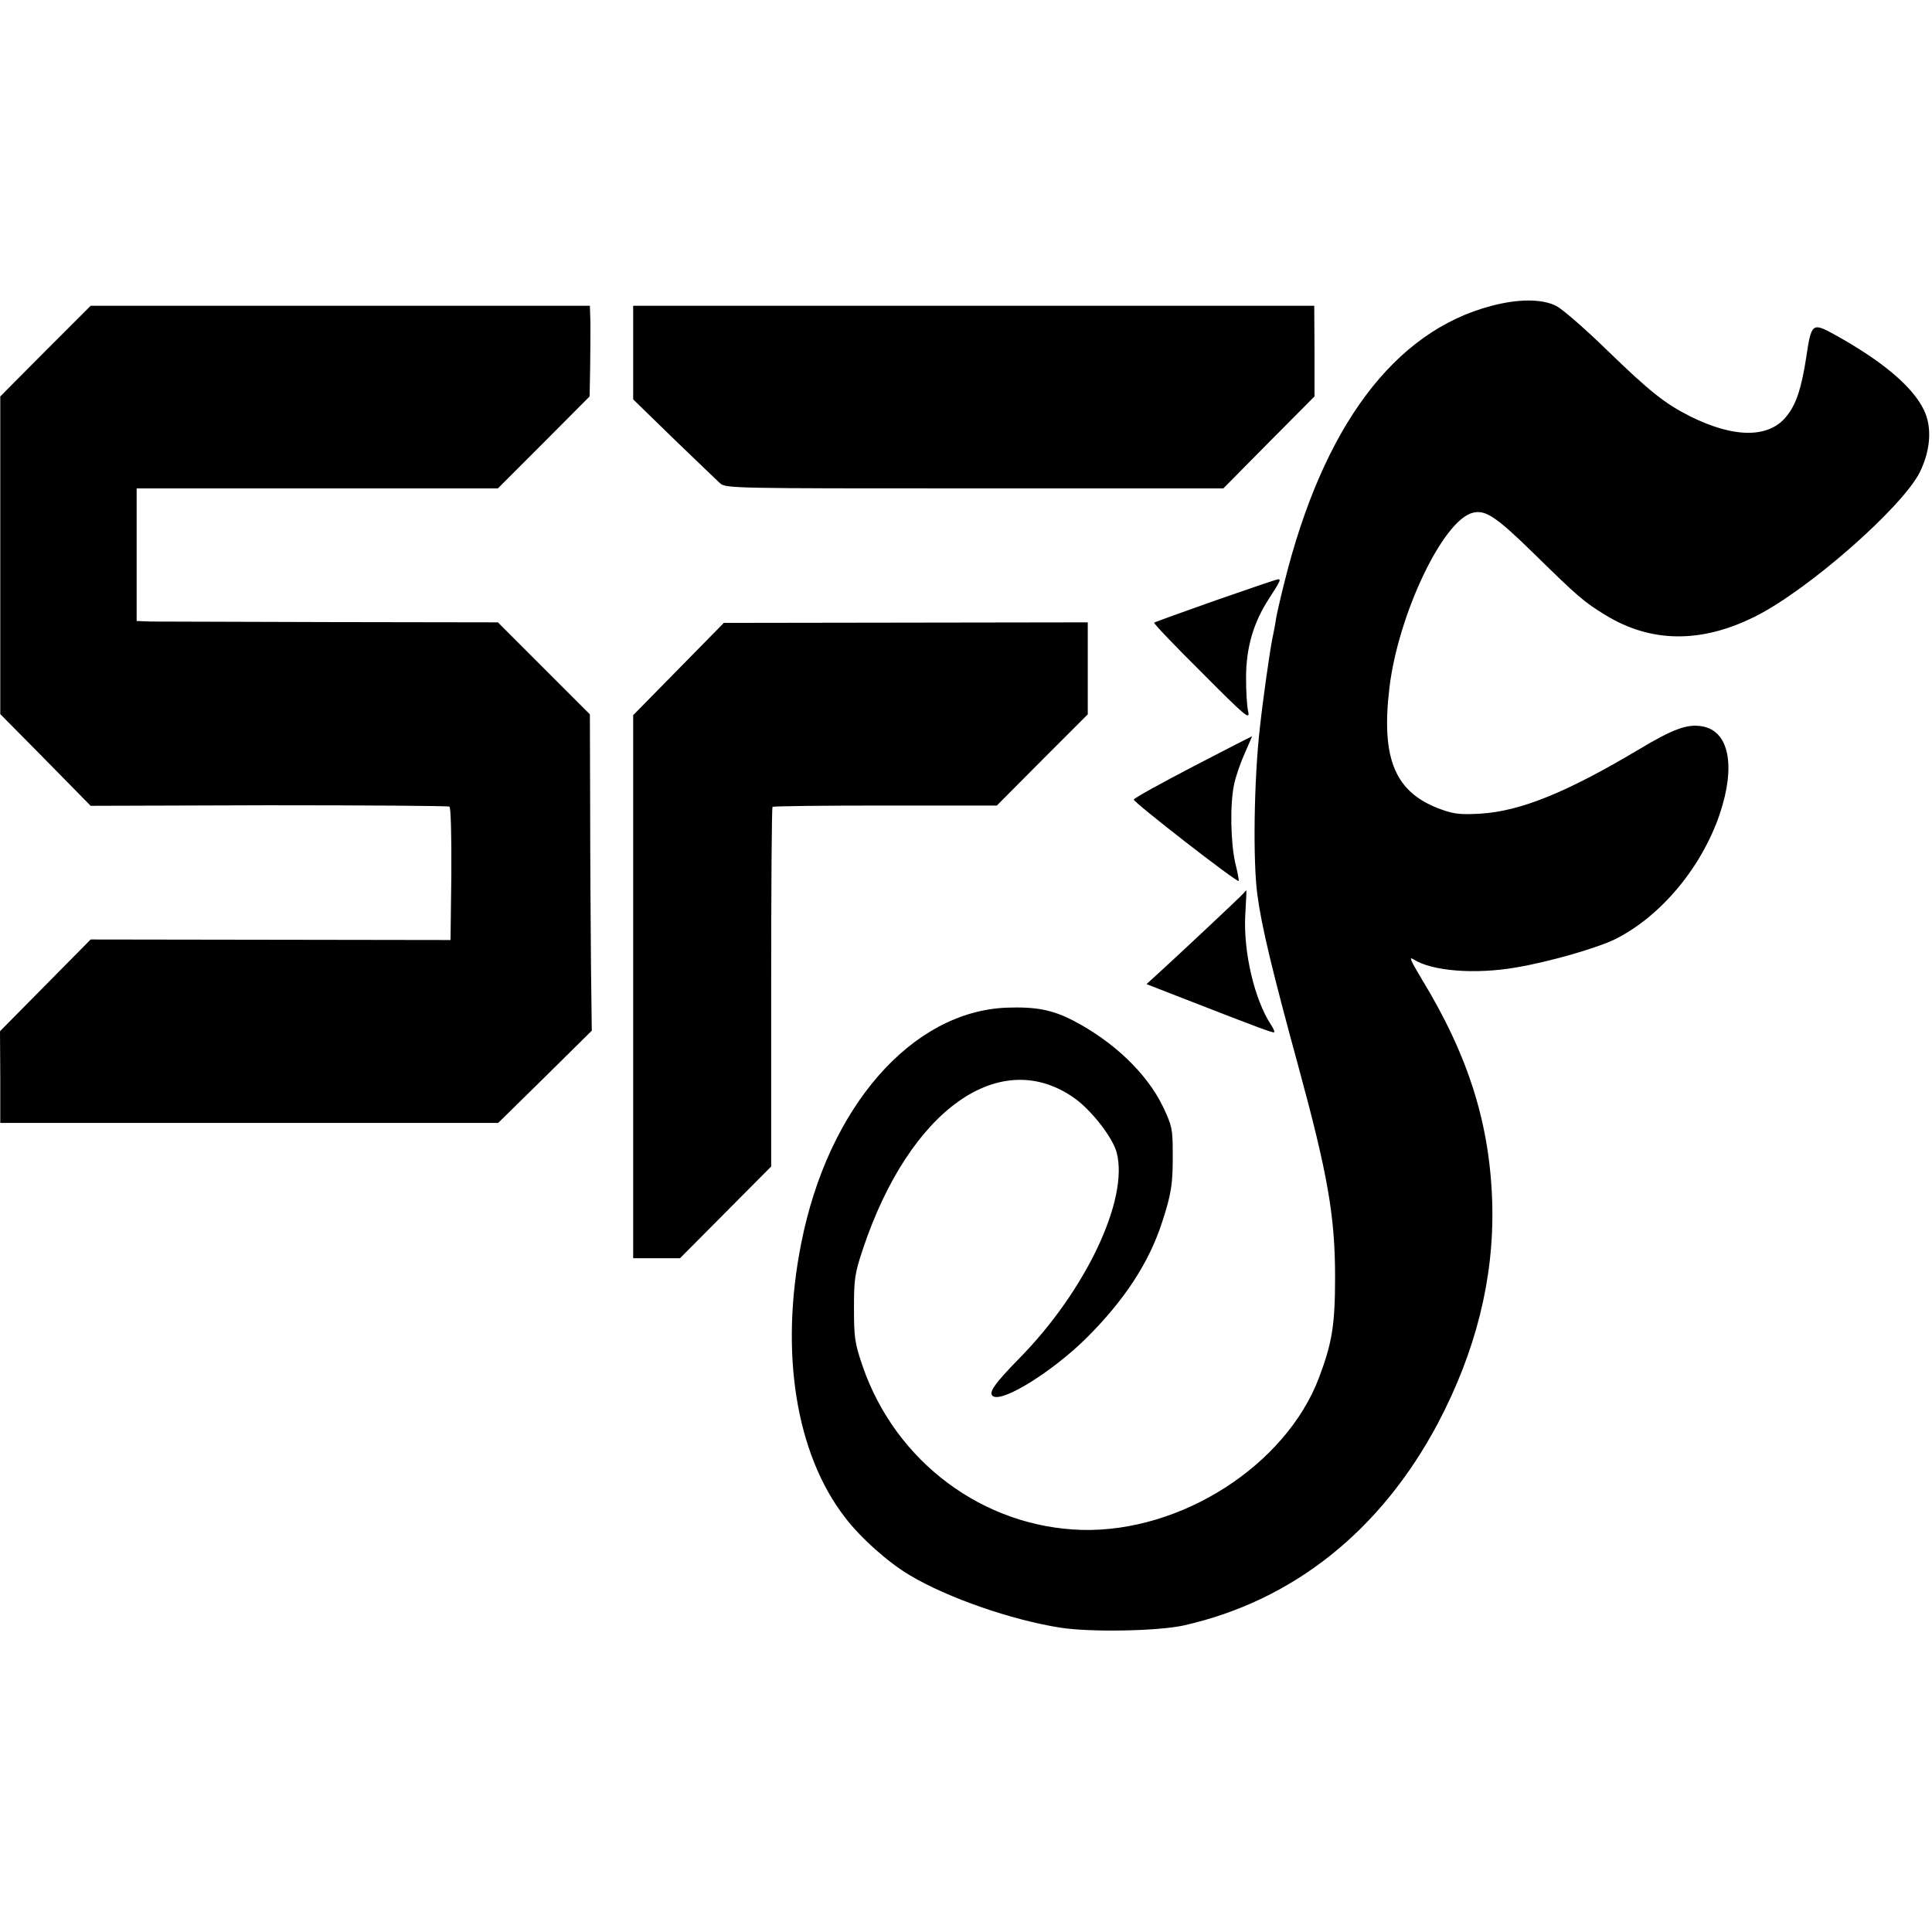
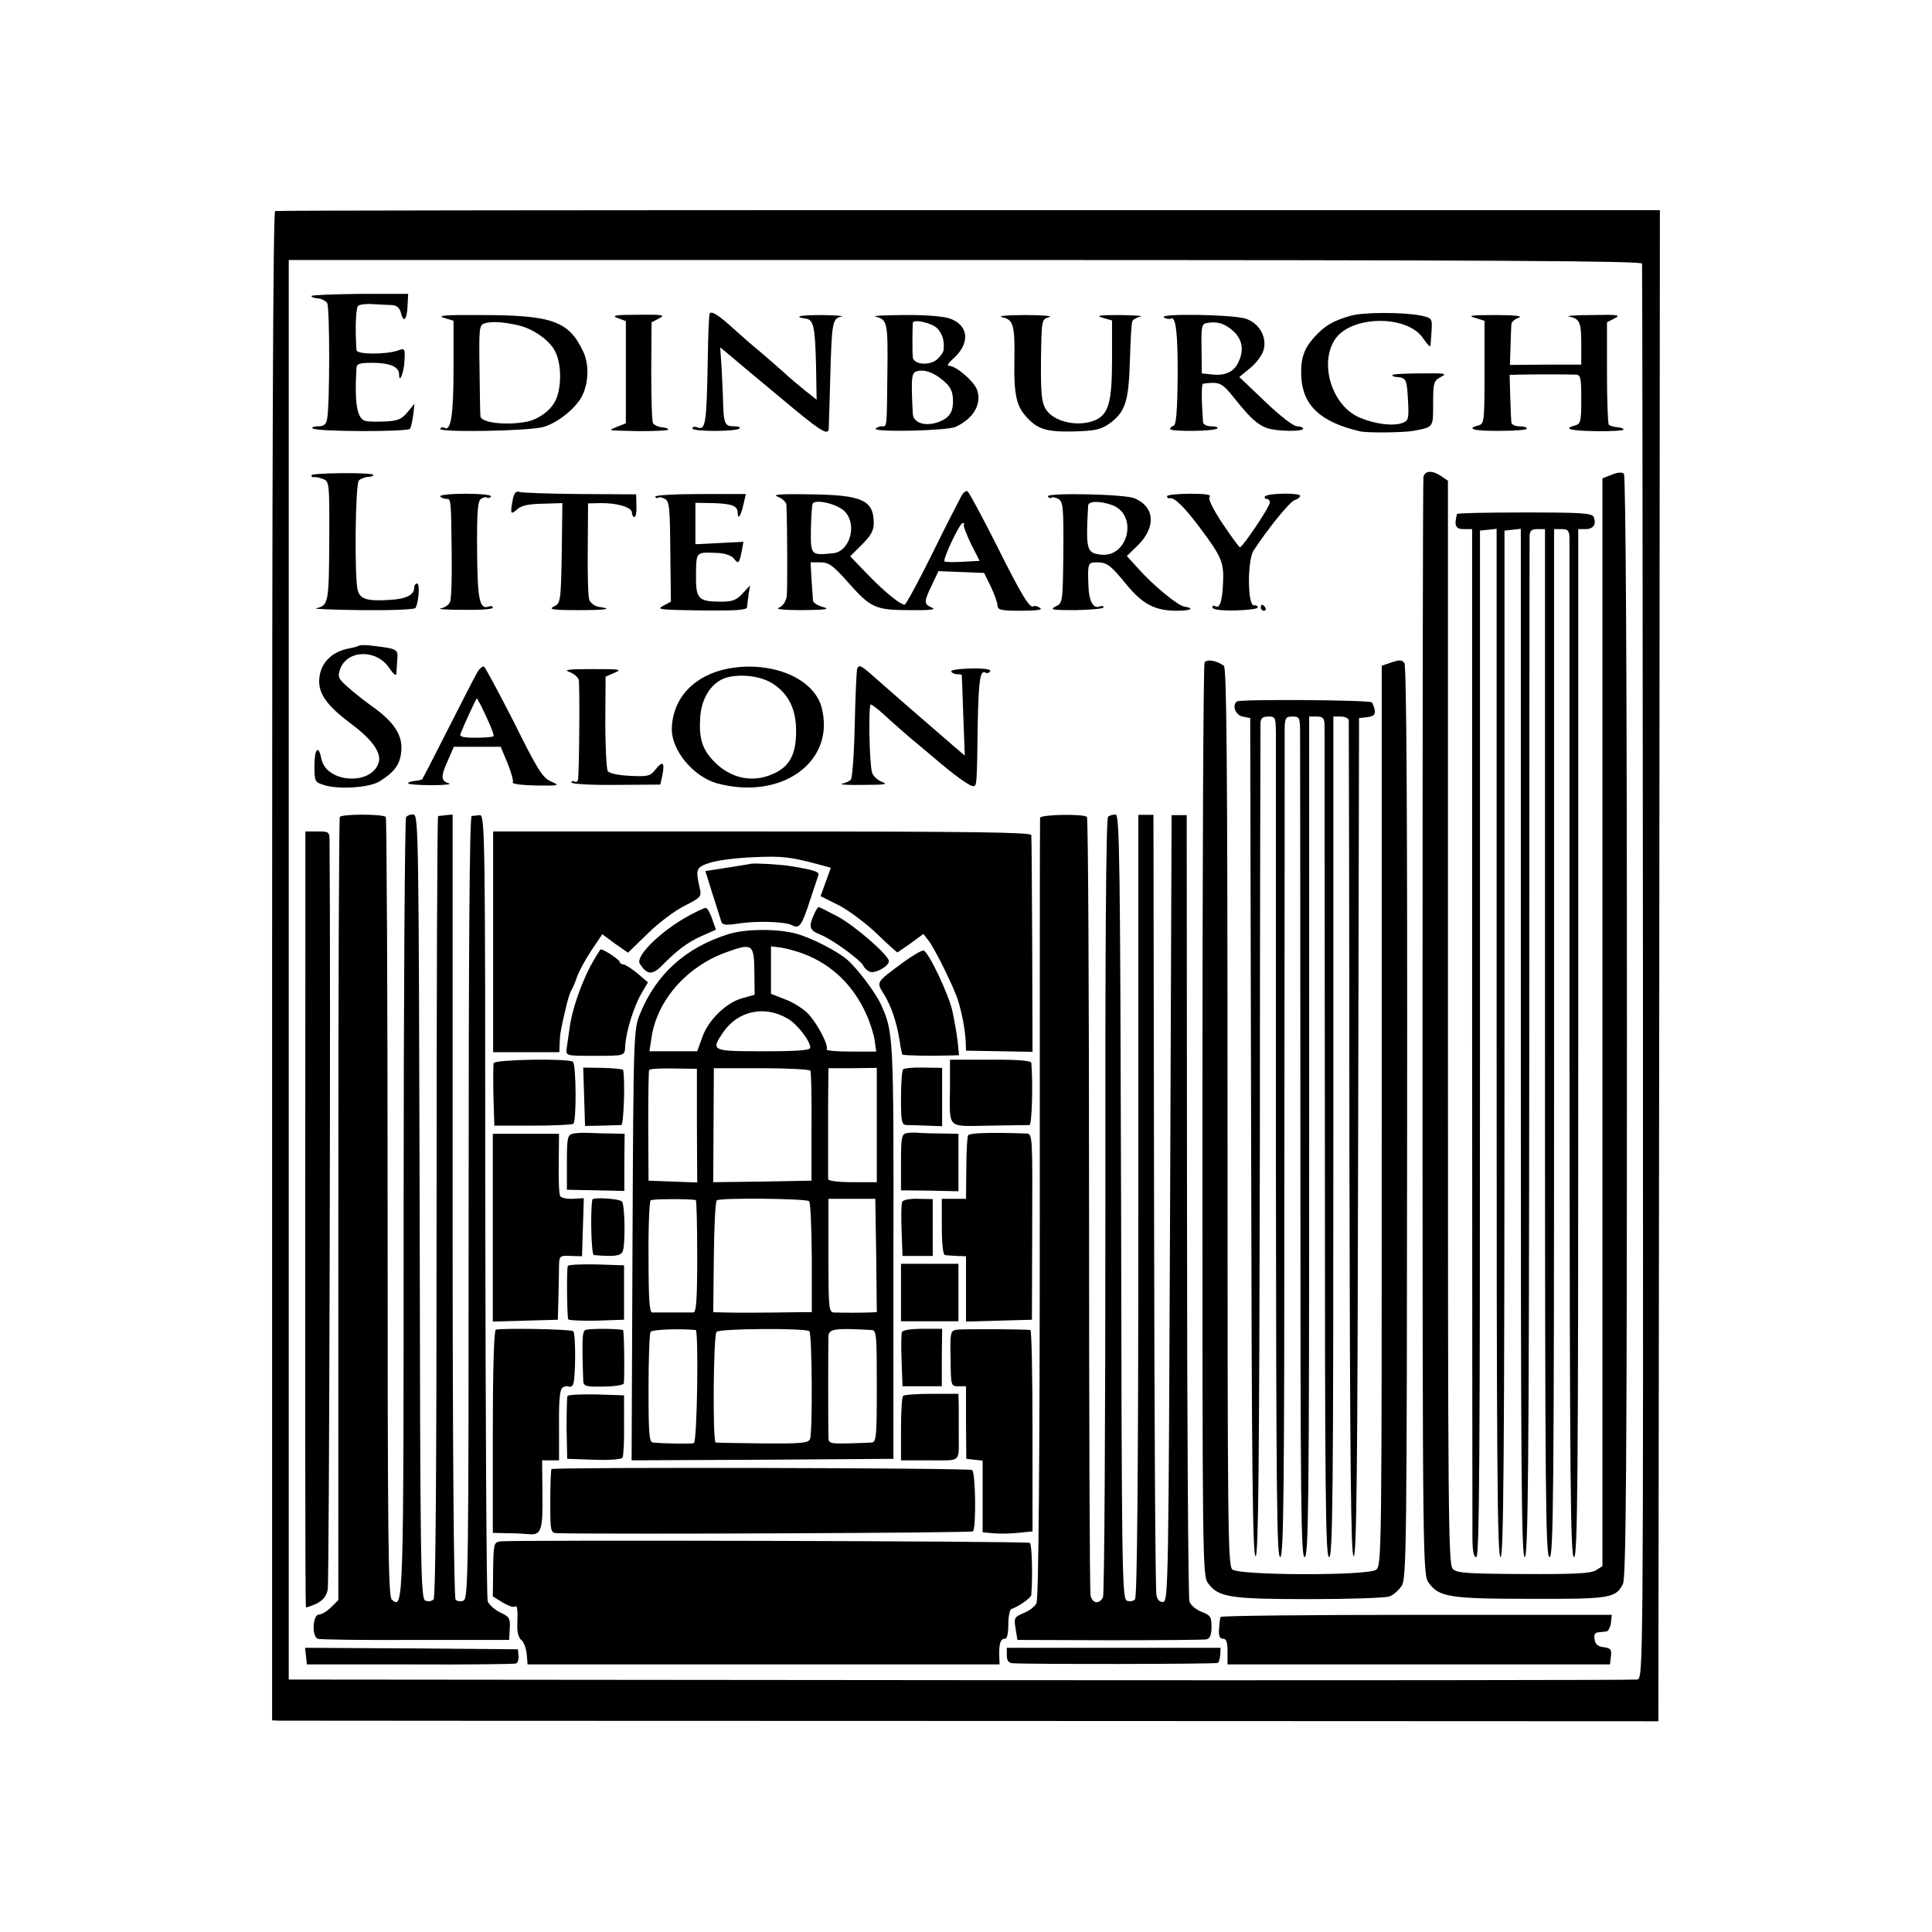
- <svg xmlns="http://www.w3.org/2000/svg" version="1.0" width="714pt" height="714pt" viewBox="0 0 714 714" preserveAspectRatio="xMidYMid meet">
-   <g transform="translate(0,714) scale(0.1,-0.1)" fill="#000000" stroke="none">
-     <path d="M5513 6010 c-361 -94 -624 -447 -767 -1025 -14 -55 -27 -113 -30 -130 -2 -16 -9 -53 -15 -81 -9 -47 -34 -221 -45 -324 -22 -192 -26 -496 -9 -618 15 -115 56 -284 151 -632 109 -400 136 -554 136 -780 0 -177 -11 -243 -60 -373 -123 -322 -508 -570 -875 -561 -365 10 -689 251 -811 605 -29 85 -32 105 -32 214 0 109 3 129 33 219 172 515 508 754 784 556 62 -45 140 -145 154 -200 45 -173 -115 -511 -360 -760 -92 -94 -116 -128 -97 -140 37 -23 220 92 343 213 141 140 232 278 281 428 35 106 41 145 40 259 0 88 -3 100 -36 170 -60 124 -183 241 -333 319 -76 39 -137 51 -245 47 -351 -14 -660 -368 -759 -871 -80 -402 -20 -778 162 -1013 57 -75 160 -167 240 -214 139 -83 376 -165 554 -193 113 -18 363 -13 458 8 404 91 728 350 939 747 140 266 207 533 201 805 -7 295 -86 550 -261 837 -40 67 -48 84 -31 73 68 -44 228 -57 382 -30 124 21 299 72 366 105 168 85 317 264 384 460 61 180 35 310 -66 326 -54 9 -106 -10 -233 -86 -263 -157 -436 -228 -585 -237 -70 -4 -96 -2 -143 15 -172 61 -225 185 -193 452 33 271 198 618 308 645 47 12 87 -15 227 -152 161 -158 183 -177 263 -226 168 -103 354 -105 552 -6 196 97 545 404 610 534 40 82 46 166 15 230 -42 87 -154 181 -331 279 -82 45 -85 42 -104 -86 -17 -110 -36 -170 -70 -213 -64 -85 -194 -86 -360 -3 -93 47 -148 91 -306 244 -80 78 -164 151 -187 163 -52 27 -140 27 -239 1z" />
-     <path d="M168 5843 l-167 -168 0 -587 0 -587 167 -169 167 -170 658 2 c363 0 663 -2 668 -5 5 -3 8 -108 7 -249 l-3 -244 -665 1 -665 1 -167 -169 -168 -170 1 -169 0 -170 920 0 920 0 173 170 173 171 -3 247 c-1 136 -3 399 -3 584 l-1 338 -170 170 -170 170 -615 1 c-338 1 -639 2 -667 2 l-53 2 0 245 0 245 667 0 668 0 170 170 169 170 2 105 c1 58 1 133 1 168 l-2 62 -923 0 -922 0 -167 -167z" />
-     <path d="M2340 5837 l0 -173 149 -145 c82 -79 159 -153 171 -164 22 -20 37 -20 941 -20 l920 0 168 170 169 170 0 168 -1 167 -1258 0 -1259 0 0 -173z" />
-     <path d="M4492 4921 c-122 -43 -224 -80 -227 -82 -2 -3 77 -86 176 -184 162 -163 179 -177 172 -145 -5 19 -8 76 -8 125 0 111 27 204 85 293 42 65 45 72 33 71 -5 0 -108 -35 -231 -78z" />
-     <path d="M2508 4668 l-168 -171 0 -1003 0 -1004 87 0 86 0 169 170 168 169 0 662 c0 364 2 664 5 667 2 3 190 5 417 5 l412 0 168 169 168 168 0 170 0 170 -672 -1 -673 -1 -167 -170z" />
-     <path d="M4409 4307 c-119 -62 -217 -116 -219 -122 -2 -9 381 -307 388 -301 1 2 -4 32 -13 67 -17 76 -20 217 -4 291 6 29 24 81 40 116 15 34 27 62 26 61 -1 0 -99 -50 -218 -112z" />
-     <path d="M4594 3837 c-12 -14 -245 -232 -312 -293 l-45 -41 144 -56 c274 -107 324 -125 328 -122 2 3 -3 15 -12 28 -61 93 -102 268 -95 404 3 51 5 93 4 93 -1 -1 -6 -6 -12 -13z" />
+ <svg xmlns="http://www.w3.org/2000/svg" version="1.0" width="639pt" height="639pt" viewBox="0 0 639 639" preserveAspectRatio="xMidYMid meet">
+   <g transform="translate(0,639) scale(0.1,-0.1)" fill="#000000" stroke="none">
+     <path d="M910 5692 c-7 -3 -10 -844 -10 -2498 l0 -2494 23 -1 c12 0 1043 -1 2292 -1 l2270 -1 3 2499 2 2499 -2285 0 c-1257 0 -2289 -1 -2295 -3z m4521 -174 c1 -7 2 -1063 3 -2346 1 -2325 1 -2333 -19 -2337 -11 -2 -1019 -3 -2240 -2 l-2220 2 0 2348 0 2347 2238 0 c1782 0 2237 -3 2238 -12z" />
+     <path d="M1030 5411 c0 -4 10 -7 22 -8 11 -1 25 -8 30 -15 9 -13 9 -338 0 -383 -3 -19 -11 -25 -30 -25 -14 0 -22 -3 -18 -7 11 -11 315 -12 322 -1 4 6 8 27 11 47 l4 36 -23 -28 c-19 -23 -32 -29 -73 -31 -28 -1 -58 -1 -67 2 -27 7 -36 58 -29 175 1 14 10 17 52 17 58 0 89 -13 89 -38 0 -35 17 8 18 48 2 37 0 39 -21 31 -39 -14 -137 -14 -138 1 -5 74 -2 141 6 147 6 4 28 7 50 5 22 -1 50 -3 62 -3 15 -1 25 -9 29 -26 9 -35 20 -23 22 24 l2 39 -160 0 c-88 -1 -160 -4 -160 -7z" />
+     <path d="M2347 5353 c-2 -5 -5 -71 -6 -148 -4 -220 -7 -240 -36 -228 -8 3 -15 1 -15 -4 0 -11 146 -11 156 0 4 4 -4 7 -18 7 -32 0 -35 7 -37 100 -2 41 -4 94 -6 118 l-3 43 28 -23 c15 -13 89 -75 165 -138 137 -115 164 -133 166 -108 0 7 3 83 5 168 5 184 7 197 37 203 12 2 -16 4 -61 5 -76 0 -102 -5 -56 -12 25 -4 30 -28 33 -155 l2 -113 -38 30 c-21 17 -52 43 -69 59 -17 15 -52 46 -78 68 -27 22 -67 57 -90 78 -48 44 -73 60 -79 50z" />
+     <path d="M4465 5345 c-56 -16 -84 -33 -116 -68 -37 -40 -48 -74 -45 -134 5 -95 65 -150 196 -180 24 -5 143 -4 175 2 67 13 65 10 65 90 0 69 2 75 25 88 23 12 17 13 -64 12 -49 0 -92 -2 -95 -5 -3 -3 4 -7 16 -7 29 -3 31 -7 35 -78 3 -60 2 -66 -19 -74 -30 -11 -89 -4 -139 17 -92 37 -137 177 -84 259 53 80 239 83 292 4 13 -19 23 -30 24 -25 1 5 2 28 4 51 2 40 1 41 -34 49 -60 12 -195 12 -236 -1z" />
+     <path d="M1468 5339 l32 -10 0 -160 c0 -152 -9 -207 -30 -194 -5 3 -11 2 -14 -3 -8 -13 294 -8 342 6 47 14 106 61 127 102 22 43 24 105 4 147 -48 102 -103 121 -343 121 -112 1 -143 -2 -118 -9z m242 -24 c50 -10 107 -49 126 -87 22 -42 22 -124 0 -165 -15 -31 -57 -61 -95 -68 -68 -13 -150 -3 -152 18 -1 7 -2 77 -3 157 -2 138 -1 145 18 151 24 6 56 5 106 -6z" />
+     <path d="M2043 5338 l27 -10 0 -169 0 -169 -25 -10 c-14 -5 -25 -11 -25 -12 0 -2 43 -3 95 -4 52 0 95 2 95 5 0 4 -10 7 -22 8 -11 1 -24 7 -28 13 -4 6 -6 84 -6 173 l1 161 25 13 c22 11 13 13 -70 12 -76 0 -89 -3 -67 -11z" />
+     <path d="M2895 5343 c40 -10 42 -18 40 -185 -2 -190 -1 -178 -19 -178 -8 0 -17 -4 -20 -8 -7 -12 235 -7 264 6 60 27 89 77 71 124 -11 28 -69 78 -92 78 -8 0 -3 9 13 23 58 51 53 112 -12 134 -20 7 -85 12 -150 11 -63 0 -106 -3 -95 -5z m205 -39 c17 -18 24 -41 21 -71 0 -7 -10 -21 -21 -31 -25 -23 -79 -18 -81 7 -2 16 -1 100 0 113 2 14 63 0 81 -18z m19 -172 c25 -21 32 -36 33 -65 1 -43 -14 -63 -58 -76 -40 -11 -74 3 -75 31 -6 113 -4 133 10 139 24 9 57 -1 90 -29z" />
+     <path d="M3314 5341 c38 -8 43 -26 41 -146 -2 -109 7 -148 39 -183 37 -42 68 -51 157 -49 70 2 89 6 117 25 54 39 65 73 69 207 2 66 5 125 8 132 2 6 14 13 27 16 13 2 -17 4 -67 5 -70 0 -83 -2 -58 -9 l31 -9 0 -128 c0 -140 -11 -181 -54 -201 -56 -25 -140 -7 -166 37 -13 22 -16 54 -15 162 2 134 2 134 27 141 14 4 -22 7 -80 7 -58 0 -92 -3 -76 -7z" />
+     <path d="M3850 5340 c8 -5 18 -6 22 -4 17 11 24 -48 23 -195 -1 -110 -5 -156 -13 -159 -7 -2 -12 -7 -12 -11 0 -9 146 -8 156 2 4 4 -5 7 -19 7 -15 0 -27 6 -28 13 -5 70 -6 127 0 128 56 7 62 4 106 -51 52 -65 75 -85 106 -96 32 -11 119 -12 119 -2 0 4 -9 8 -20 8 -12 0 -56 34 -106 82 l-85 81 35 29 c19 15 39 41 44 57 15 43 -12 92 -58 107 -43 14 -292 18 -270 4z m230 -46 c30 -28 35 -64 15 -104 -16 -32 -45 -44 -91 -38 l-29 3 -1 82 c-1 76 0 82 20 85 33 6 59 -3 86 -28z" />
+     <path d="M4878 5339 l32 -10 0 -170 c0 -162 -1 -171 -20 -176 -43 -11 -16 -19 70 -18 50 0 90 3 90 7 0 5 -11 8 -25 8 -14 0 -26 6 -26 13 -1 6 -3 45 -4 85 l-2 72 31 1 c37 1 164 1 189 0 15 -1 17 -12 17 -82 0 -72 -2 -81 -20 -86 -42 -11 -17 -18 70 -19 50 -1 90 2 90 5 0 4 -10 7 -21 8 -12 1 -24 5 -28 8 -3 4 -6 82 -6 173 l0 166 25 13 c22 11 12 13 -75 11 -55 0 -89 -3 -75 -5 35 -7 40 -19 40 -93 l0 -66 -118 0 -118 -1 2 61 c1 34 2 67 3 74 0 7 11 17 24 21 15 6 -11 9 -78 9 -78 0 -93 -2 -67 -9z" />
+     <path d="M1030 4818 c0 -5 3 -7 8 -6 4 1 17 -1 29 -6 22 -7 23 -9 22 -206 -1 -206 -3 -213 -44 -222 -11 -2 57 -5 152 -6 95 -1 174 2 177 7 11 17 15 81 6 81 -6 0 -10 -6 -10 -14 0 -23 -26 -37 -79 -40 -76 -5 -100 2 -108 32 -11 43 -8 351 4 363 5 5 19 11 31 12 12 0 19 4 16 7 -9 8 -204 6 -204 -2z" />
+     <path d="M4708 4813 c-2 -10 -3 -831 -3 -1825 0 -1797 1 -1807 21 -1834 34 -46 69 -52 335 -52 264 -1 284 2 307 50 10 22 13 390 13 1844 0 1166 -4 1821 -10 1827 -6 6 -21 5 -40 -3 l-31 -12 0 -1799 0 -1799 -22 -14 c-18 -10 -70 -13 -240 -12 -185 1 -220 3 -233 17 -15 14 -16 181 -16 1807 l0 1792 -22 15 c-29 20 -54 19 -59 -2z" />
+     <path d="M1696 4738 c-9 -48 -7 -52 14 -33 14 13 38 18 85 19 l65 2 -2 -165 c-3 -162 -4 -166 -26 -177 -19 -9 -5 -12 78 -12 97 0 120 4 70 11 -13 2 -27 13 -31 23 -4 11 -6 87 -5 169 l1 150 40 1 c56 1 105 -14 105 -31 0 -8 4 -15 8 -15 5 0 8 17 7 38 l-1 37 -187 1 c-102 1 -192 4 -200 7 -10 4 -17 -4 -21 -25z" />
+     <path d="M3179 4748 c-7 -13 -51 -98 -96 -190 -46 -93 -87 -168 -91 -168 -15 0 -73 48 -126 104 l-54 56 39 39 c30 30 39 46 39 72 -1 75 -39 92 -210 94 -103 2 -128 -1 -107 -8 15 -6 27 -18 28 -26 3 -70 4 -282 1 -304 -3 -17 -13 -32 -26 -37 -13 -5 17 -8 79 -8 77 1 92 3 68 10 -18 5 -33 14 -34 21 0 7 -3 38 -5 70 l-3 57 33 0 c27 0 41 -10 90 -65 76 -86 91 -93 206 -93 66 -1 88 2 73 8 -28 12 -28 18 -1 75 l22 46 76 -3 75 -3 22 -45 c12 -25 22 -53 22 -62 1 -16 12 -18 79 -18 51 0 72 3 62 9 -8 6 -17 8 -21 6 -13 -9 -39 34 -123 202 -48 95 -91 175 -96 178 -5 3 -15 -5 -21 -17z m-383 -52 c40 -45 13 -131 -41 -136 -73 -7 -74 -7 -73 78 1 42 3 81 6 86 9 17 87 -2 108 -28z m392 -41 c-3 -3 8 -31 23 -63 l29 -57 -56 -3 c-31 -2 -58 -1 -60 1 -7 6 50 127 60 127 5 0 7 -2 4 -5z" />
+     <path d="M1456 4748 c3 -4 12 -8 20 -8 16 0 16 1 18 -185 1 -77 -1 -148 -6 -157 -4 -9 -18 -18 -30 -20 -13 -3 21 -5 75 -5 53 -1 97 2 97 7 0 5 -6 7 -13 4 -31 -12 -38 23 -39 186 -1 125 2 164 13 170 7 5 16 7 20 4 4 -2 10 -1 13 4 3 5 -35 9 -84 9 -49 0 -87 -4 -84 -9z" />
+     <path d="M2167 4747 c3 -4 7 -6 10 -3 3 3 13 1 22 -4 15 -7 17 -31 18 -174 l2 -166 -26 -14 c-23 -12 -10 -13 125 -15 117 -1 152 1 153 11 0 7 3 26 5 43 l5 29 -25 -27 c-20 -22 -34 -27 -71 -27 -76 0 -84 9 -83 90 1 77 -1 74 73 71 23 -1 45 -9 52 -18 15 -20 18 -17 26 23 l6 32 -79 -4 -80 -4 0 69 0 68 58 -1 c64 -2 82 -9 82 -33 0 -25 11 -8 19 29 l8 34 -153 0 c-84 0 -150 -4 -147 -9z" />
+     <path d="M3466 4748 c3 -5 8 -7 11 -4 3 3 14 1 23 -4 16 -9 18 -26 17 -177 -2 -166 -2 -168 -26 -179 -20 -11 -10 -12 67 -12 51 1 92 5 92 9 0 5 -6 6 -13 3 -21 -8 -35 17 -37 66 -3 78 -2 80 28 80 34 0 45 -9 100 -76 51 -62 93 -84 163 -84 48 0 63 8 25 14 -20 3 -101 69 -150 124 l-39 43 36 35 c61 60 57 128 -11 156 -33 14 -294 19 -286 6z m211 -28 c90 -32 54 -179 -40 -164 -43 6 -46 18 -38 162 1 15 37 16 78 2z" />
+     <path d="M3860 4749 c0 -5 3 -8 8 -7 15 5 50 -29 104 -102 69 -92 77 -112 73 -182 -3 -59 -11 -82 -26 -73 -5 4 -9 1 -9 -4 0 -7 28 -11 75 -10 41 1 75 5 75 10 0 5 -6 8 -12 7 -22 -5 -23 148 -2 181 48 73 119 161 136 167 10 3 18 9 18 14 0 11 -109 9 -116 -2 -3 -4 0 -8 5 -8 6 0 11 -5 11 -12 0 -14 -90 -148 -99 -148 -3 0 -29 36 -58 79 -34 52 -48 82 -42 88 7 7 -16 10 -65 10 -42 0 -76 -4 -76 -8z" />
+     <path d="M4819 4690 c-10 -38 -5 -50 22 -50 l28 0 0 -1632 c0 -898 1 -1663 1 -1700 0 -48 4 -68 13 -68 10 0 12 332 12 1698 l0 1697 28 3 27 3 0 -1700 c0 -1376 2 -1701 13 -1701 10 0 13 324 13 1698 l0 1697 27 3 27 3 0 -1700 c0 -1414 2 -1701 13 -1701 11 0 14 284 15 1678 0 922 1 1687 1 1700 1 17 7 22 26 22 l25 0 0 -1700 c0 -1504 2 -1700 15 -1700 13 0 15 196 15 1700 l0 1700 25 0 c20 0 25 -5 26 -27 0 -16 0 -781 0 -1700 1 -1430 3 -1673 15 -1673 12 0 14 247 14 1700 l0 1700 24 0 c26 0 37 16 27 40 -5 13 -40 15 -229 15 -122 0 -223 -2 -223 -5z" />
+     <path d="M4170 4380 c0 -5 5 -10 11 -10 5 0 7 5 4 10 -3 6 -8 10 -11 10 -2 0 -4 -4 -4 -10z" />
+     <path d="M1188 4255 c-2 -2 -15 -6 -30 -9 -60 -10 -98 -48 -102 -101 -4 -48 24 -88 104 -148 69 -51 101 -95 93 -127 -21 -79 -173 -71 -190 10 -9 48 -23 35 -23 -23 0 -52 1 -54 33 -64 49 -15 150 -8 183 13 49 31 67 55 71 98 6 52 -22 96 -91 146 -27 19 -65 49 -85 67 -32 28 -35 34 -26 60 23 64 120 67 162 4 13 -19 23 -28 24 -20 0 8 2 29 3 47 3 35 1 36 -80 46 -23 3 -43 3 -46 1z" />
+     <path d="M3984 4199 c-4 -7 -7 -689 -7 -1516 0 -1473 0 -1505 19 -1530 34 -46 73 -52 335 -52 133 0 252 4 265 9 13 5 31 21 40 35 16 25 17 128 18 1532 1 999 -2 1511 -9 1520 -8 11 -17 11 -43 2 l-32 -11 0 -1488 c0 -1459 0 -1489 -19 -1502 -28 -20 -451 -19 -475 1 -15 12 -16 132 -16 1496 0 1174 -3 1485 -12 1493 -23 17 -56 23 -64 11z" />
+     <path d="M1574 4158 c-10 -18 -53 -103 -96 -187 -43 -85 -80 -157 -82 -159 -2 -1 -13 -4 -25 -5 -11 -1 -21 -4 -21 -8 0 -3 35 -6 78 -6 42 0 68 3 57 6 -27 8 -28 22 -4 75 l20 46 78 0 77 0 23 -55 c12 -30 20 -58 17 -63 -3 -5 32 -9 77 -10 78 -1 80 0 50 13 -28 12 -44 37 -122 194 -50 98 -95 182 -100 186 -6 3 -18 -9 -27 -27z m34 -138 c16 -33 27 -62 24 -65 -3 -3 -30 -5 -60 -5 -39 0 -53 3 -49 13 14 35 52 117 54 117 2 0 16 -27 31 -60z" />
+     <path d="M2410 4179 c-113 -21 -185 -97 -188 -198 -2 -72 71 -160 150 -182 213 -57 391 71 346 249 -24 98 -164 157 -308 131z m144 -49 c52 -32 79 -84 79 -155 1 -79 -21 -121 -77 -145 -67 -30 -139 -15 -194 41 -39 40 -51 76 -46 147 4 65 39 117 87 131 48 13 113 5 151 -19z" />
+     <path d="M2835 4178 c-2 -7 -6 -91 -8 -186 -2 -95 -8 -176 -13 -181 -5 -5 -18 -11 -29 -13 -11 -3 21 -5 70 -4 72 0 84 2 62 10 -15 6 -30 20 -33 32 -9 34 -12 224 -4 224 4 0 23 -15 42 -32 19 -18 59 -53 88 -78 30 -25 66 -55 80 -67 60 -52 116 -93 128 -93 13 0 13 -3 16 216 3 136 8 170 26 159 5 -3 11 -1 15 5 4 6 -19 10 -64 9 -39 -1 -68 -5 -65 -10 3 -5 12 -9 20 -9 8 0 14 -1 15 -2 0 -2 3 -62 5 -135 l5 -132 -33 28 c-153 132 -228 198 -260 226 -49 44 -57 49 -63 33z" />
+     <path d="M1882 4168 c15 -5 29 -17 32 -26 4 -15 2 -293 -2 -330 -1 -7 -6 -10 -12 -7 -5 3 -10 2 -10 -3 0 -5 65 -9 147 -8 l147 1 7 32 c8 42 1 48 -23 18 -17 -22 -25 -24 -85 -21 -39 2 -68 8 -73 16 -4 7 -8 80 -8 162 l1 150 30 13 c26 11 18 12 -74 12 -76 0 -97 -2 -77 -9z" />
+     <path d="M4091 4070 c-17 -13 -5 -45 19 -50 l25 -5 3 -1388 c2 -1104 5 -1388 15 -1384 9 3 12 289 14 1368 0 750 2 1374 2 1387 1 17 7 22 26 22 25 0 25 -1 25 -82 0 -46 0 -671 0 -1391 1 -1099 3 -1307 14 -1307 12 0 14 215 14 1353 1 743 1 1369 1 1390 1 33 4 37 26 37 24 0 25 -3 25 -62 0 -35 1 -660 1 -1390 0 -1156 2 -1328 14 -1328 13 0 15 180 15 1390 l0 1390 25 0 c20 0 25 -5 26 -27 0 -16 0 -641 1 -1390 0 -1155 2 -1363 14 -1363 12 0 14 212 14 1390 l0 1390 25 0 c14 0 25 -6 26 -12 0 -7 2 -631 2 -1387 2 -1087 5 -1375 14 -1378 10 -4 13 280 15 1384 l3 1388 27 3 c21 3 27 8 25 22 -2 11 -6 23 -10 27 -8 8 -435 11 -446 3z" />
+     <path d="M1124 3688 c-3 -4 -5 -589 -5 -1299 l0 -1291 -24 -24 c-13 -13 -31 -24 -40 -24 -20 0 -25 -68 -5 -80 4 -3 149 -5 321 -4 l313 0 2 38 c2 33 -1 39 -32 53 -18 9 -37 26 -41 37 -4 12 -7 601 -8 1311 0 1222 -1 1290 -18 1289 -9 -1 -21 -2 -27 -3 -7 -1 -10 -440 -10 -1295 0 -1199 -1 -1294 -17 -1300 -9 -4 -21 -2 -26 3 -6 6 -10 480 -10 1304 l0 1293 -21 -2 c-12 -1 -24 -3 -27 -3 -3 -1 -5 -582 -5 -1291 0 -870 -3 -1293 -10 -1300 -6 -6 -18 -8 -27 -4 -16 6 -17 104 -19 1302 -3 1224 -4 1295 -20 1298 -10 1 -21 -3 -25 -9 -4 -7 -8 -589 -8 -1294 0 -1328 0 -1326 -39 -1294 -12 10 -14 186 -14 1297 0 707 -3 1288 -6 1292 -10 10 -146 10 -152 0z" />
+     <path d="M3440 3685 c-1 -5 -1 -588 -1 -1295 0 -840 -4 -1291 -11 -1303 -5 -10 -24 -25 -42 -32 -31 -13 -33 -16 -27 -51 l6 -38 305 -1 c168 0 312 1 321 3 11 3 16 15 16 41 0 34 -4 39 -33 50 -18 7 -36 22 -40 34 -4 12 -8 602 -8 1312 l-1 1289 -25 0 -25 0 -5 -1299 c-5 -1217 -6 -1300 -22 -1303 -11 -2 -19 5 -23 21 -4 13 -7 599 -8 1303 l-2 1279 -25 0 -25 0 0 -1292 c0 -894 -4 -1296 -11 -1303 -6 -6 -18 -8 -27 -4 -16 6 -17 104 -19 1303 -3 1144 -5 1296 -18 1297 -8 0 -20 -3 -25 -7 -7 -5 -10 -442 -9 -1286 0 -703 -3 -1286 -8 -1296 -12 -24 -35 -21 -41 6 -3 12 -5 595 -5 1295 0 700 -3 1276 -7 1280 -11 11 -155 8 -155 -3z" />
+     <path d="M1010 3313 c-1 -1531 -1 -2236 2 -2239 2 -1 17 4 35 12 21 11 33 25 37 47 5 23 10 2025 6 2475 0 31 -2 32 -40 32 l-40 0 0 -327z" />
+     <path d="M1631 3275 l0 -365 110 0 109 0 1 28 c1 31 3 45 20 116 6 28 15 56 19 61 4 6 12 25 18 43 6 17 27 57 47 87 l37 55 42 -31 43 -30 65 63 c35 35 90 76 122 92 55 28 57 30 50 60 -14 62 -12 68 36 83 25 8 90 16 145 18 93 4 119 1 216 -25 l37 -10 -17 -47 -17 -47 60 -30 c33 -17 89 -59 125 -93 36 -35 67 -63 69 -63 1 0 21 14 44 30 l42 31 18 -23 c22 -30 83 -153 97 -198 13 -43 23 -95 25 -135 l1 -30 110 -2 110 -2 -1 352 c-1 194 -2 358 -3 365 -1 9 -186 12 -890 12 l-890 0 0 -365z" />
+     <path d="M2483 3533 c-4 -1 -40 -7 -79 -13 l-71 -11 24 -77 c14 -42 26 -83 29 -91 3 -10 16 -12 52 -6 65 10 159 7 181 -5 25 -13 33 -2 61 85 13 39 25 75 27 81 4 11 -20 18 -97 30 -32 5 -116 10 -127 7z" />
+     <path d="M2260 3351 c-88 -53 -158 -126 -144 -148 23 -37 41 -39 72 -8 51 52 84 77 132 99 l48 21 -12 34 c-6 19 -15 36 -21 38 -5 1 -39 -15 -75 -36z" />
+     <path d="M2692 3365 c-18 -40 -15 -52 21 -66 40 -16 136 -86 143 -104 3 -7 13 -16 21 -19 17 -7 63 18 63 35 0 19 -112 117 -170 148 -32 17 -60 31 -62 31 -3 0 -10 -11 -16 -25z" />
+     <path d="M2408 3300 c-140 -44 -238 -132 -291 -263 -21 -51 -22 -62 -25 -765 l-3 -712 433 2 433 3 0 685 c1 712 0 727 -41 817 -18 40 -77 118 -112 149 -34 29 -120 73 -169 86 -63 17 -169 16 -225 -2z m87 -123 l1 -77 -39 -11 c-54 -14 -114 -72 -134 -129 l-17 -47 -79 0 -79 0 7 46 c18 122 116 234 246 281 88 32 93 28 94 -63z m166 57 c91 -35 162 -104 204 -198 13 -28 25 -67 28 -87 l5 -37 -84 0 c-46 0 -82 3 -80 7 8 13 -33 90 -63 120 -16 16 -50 37 -75 46 l-46 18 0 78 0 79 33 -4 c18 -3 53 -12 78 -22z m-56 -213 c31 -17 75 -74 75 -96 0 -9 -41 -12 -155 -12 -172 0 -175 1 -133 63 49 71 137 90 213 45z m-300 -354 l1 -188 -81 3 -80 3 -1 180 c0 99 1 183 3 186 2 4 38 6 80 5 l78 -1 0 -188z m375 182 c3 -4 5 -87 4 -186 l0 -178 -162 -3 -163 -2 1 188 1 189 157 0 c86 0 159 -4 162 -8z m220 -180 l0 -189 -80 0 c-46 0 -80 4 -81 10 0 6 0 39 0 75 0 36 0 116 0 179 l1 113 80 0 80 1 0 -189z m-599 -248 c3 0 5 -84 5 -186 0 -145 -3 -185 -13 -186 -7 0 -38 0 -68 0 -30 0 -61 0 -68 0 -9 1 -12 44 -12 184 -1 100 3 184 7 187 6 5 130 5 149 1z m375 -4 c5 -4 8 -89 9 -187 l0 -180 -40 0 c-113 -2 -214 -2 -248 -1 l-38 1 2 183 c1 100 5 184 10 187 13 9 297 6 305 -3z m222 -179 l2 -188 -27 -1 c-28 -1 -82 -1 -115 0 -17 1 -18 17 -18 189 l0 187 78 0 77 0 3 -187z m-597 -247 c10 -2 5 -370 -6 -374 -9 -3 -94 -2 -135 2 -13 1 -15 26 -15 179 0 97 3 182 7 187 5 8 100 11 149 6z m376 -4 c9 -10 11 -337 2 -357 -6 -13 -31 -15 -156 -14 -81 1 -151 2 -156 3 -10 1 -8 353 3 366 9 11 295 13 307 2z m206 4 c16 -1 17 -17 17 -186 0 -169 -2 -185 -17 -186 -10 -1 -46 -2 -80 -3 -59 -1 -63 0 -63 22 -1 29 -1 306 0 331 0 26 20 29 143 22z" />
+     <path d="M1952 3193 c-32 -62 -61 -146 -68 -203 -3 -19 -7 -47 -9 -62 -4 -31 -7 -30 90 -30 105 0 101 -1 103 35 3 48 30 132 54 172 l21 36 -34 29 c-19 16 -40 29 -46 30 -7 0 -13 4 -13 8 0 7 -52 42 -63 42 -2 0 -18 -26 -35 -57z" />
+     <path d="M2990 3209 c-95 -70 -92 -66 -66 -108 24 -39 42 -92 52 -156 3 -22 7 -41 9 -43 3 -3 92 -5 154 -3 l33 1 -5 48 c-3 26 -11 70 -17 98 -12 55 -79 196 -95 200 -5 2 -35 -15 -65 -37z" />
+     <path d="M1633 2874 c-2 -6 -2 -55 -1 -109 l3 -98 126 0 c70 0 131 3 135 6 11 6 10 195 -1 205 -11 12 -257 8 -262 -4z" />
+     <path d="M3142 2795 c-1 -142 -13 -130 130 -128 68 1 128 2 133 2 8 1 12 137 6 206 -1 7 -50 11 -135 10 l-134 0 0 -90z" />
+     <path d="M1932 2763 l3 -97 55 1 c30 1 60 2 65 2 8 1 13 150 6 182 0 3 -30 6 -66 7 l-66 1 3 -96z" />
+     <path d="M2987 2853 c-4 -3 -7 -46 -7 -95 0 -77 2 -88 18 -89 9 0 40 -1 67 -2 l51 -2 0 96 0 97 -61 1 c-34 1 -65 -2 -68 -6z" />
+     <path d="M1893 2640 c-16 -4 -18 -17 -18 -95 l0 -90 95 -2 95 -2 0 95 1 94 -41 1 c-22 0 -57 1 -77 2 -20 1 -45 0 -55 -3z" />
+     <path d="M2998 2642 c-16 -3 -18 -16 -18 -96 l0 -93 95 -1 95 -2 0 95 0 95 -52 1 c-29 0 -64 1 -78 2 -14 2 -33 1 -42 -1z" />
+     <path d="M3202 2635 c-3 -5 -6 -54 -6 -110 l-1 -100 -40 0 -40 0 0 -93 c0 -55 4 -92 10 -93 5 -1 24 -2 40 -3 l30 -1 0 -108 0 -108 109 3 109 3 1 308 c1 300 1 307 -19 308 -120 4 -188 2 -193 -6z" />
+     <path d="M1630 2330 l0 -311 108 3 107 3 2 75 c1 41 2 89 2 106 1 30 3 32 39 30 l37 -1 3 96 3 96 -36 -2 c-20 -1 -39 3 -42 9 -4 5 -6 54 -5 108 l1 98 -109 0 -110 0 0 -310z" />
+     <path d="M1959 2422 c-7 -44 -3 -182 5 -183 66 -6 88 -3 95 11 10 19 8 157 -2 166 -10 10 -97 15 -98 6z" />
+     <path d="M2984 2415 c-3 -7 -4 -49 -2 -96 l3 -83 50 0 50 0 0 94 0 94 -49 1 c-27 1 -50 -4 -52 -10z" />
+     <path d="M1878 2203 c-4 -7 -3 -153 1 -176 0 -4 42 -6 93 -5 l92 3 0 90 0 90 -91 3 c-50 1 -93 -1 -95 -5z" />
+     <path d="M2980 2115 l0 -95 95 0 95 0 0 95 0 95 -95 0 -95 0 0 -95z" />
+     <path d="M1640 1992 c-6 -2 -10 -124 -10 -338 l0 -334 48 -1 c26 0 58 -2 70 -3 42 -5 48 13 46 133 l-1 111 28 0 28 0 0 116 c-1 85 3 119 12 125 7 4 16 6 20 3 4 -2 11 0 14 6 9 15 10 168 1 177 -7 7 -236 11 -256 5z" />
+     <path d="M1939 1992 c-13 -2 -15 -20 -10 -168 1 -19 7 -21 66 -20 36 0 66 5 68 10 3 10 2 163 -2 176 -1 5 -97 7 -122 2z" />
+     <path d="M2983 1984 c-2 -6 -3 -49 -1 -95 l3 -84 65 0 65 0 0 95 1 95 -64 0 c-38 0 -66 -4 -69 -11z" />
+     <path d="M3164 1992 c-20 -3 -22 -8 -20 -95 1 -91 1 -92 26 -92 l25 0 0 -120 1 -120 27 -3 27 -3 0 -119 0 -118 33 -3 c17 -2 55 -2 82 1 l50 5 0 332 c0 183 -3 333 -7 334 -20 3 -226 4 -244 1z" />
+     <path d="M1877 1773 c-2 -4 -3 -53 -3 -108 l2 -100 88 -3 c49 -2 92 1 95 7 3 5 6 53 5 108 l0 98 -91 3 c-50 1 -93 -1 -96 -5z" />
+     <path d="M2987 1773 c-4 -3 -7 -53 -7 -110 l0 -103 95 0 c106 0 96 -9 96 85 0 25 0 65 0 90 l-1 45 -88 0 c-49 0 -92 -3 -95 -7z" />
+     <path d="M1824 1531 c-2 -2 -4 -51 -4 -108 0 -100 1 -103 23 -104 188 -4 1370 1 1375 6 11 11 9 196 -3 203 -11 7 -1384 10 -1391 3z" />
+     <path d="M1654 1292 c-20 -3 -22 -9 -23 -93 l-1 -89 32 -20 c17 -10 35 -17 40 -14 9 6 11 -6 9 -60 -1 -23 4 -43 13 -50 8 -6 16 -27 18 -46 l3 -35 781 0 780 0 -1 30 c-1 39 4 55 19 55 7 0 11 18 11 48 0 26 5 49 10 50 25 9 65 37 66 47 5 66 2 168 -5 172 -9 6 -1714 10 -1752 5z" />
+     <path d="M4037 1042 c-2 -4 -4 -22 -5 -39 -2 -24 2 -33 13 -33 11 0 15 -11 15 -42 l0 -43 633 0 632 0 3 27 c3 22 -1 27 -24 30 -19 2 -28 10 -30 26 -3 14 1 22 11 23 8 1 21 2 28 3 6 0 13 13 15 28 l3 27 -645 0 c-355 0 -647 -3 -649 -7z" />
+     <path d="M1012 913 l3 -28 340 0 c187 -1 345 1 351 3 6 1 10 13 9 25 l-2 22 -352 3 -352 2 3 -27z" />
+     <path d="M3330 915 c0 -17 6 -25 18 -26 60 -4 675 -3 680 1 4 3 7 15 8 28 l1 22 -354 0 -353 0 0 -25z" />
  </g>
</svg>
